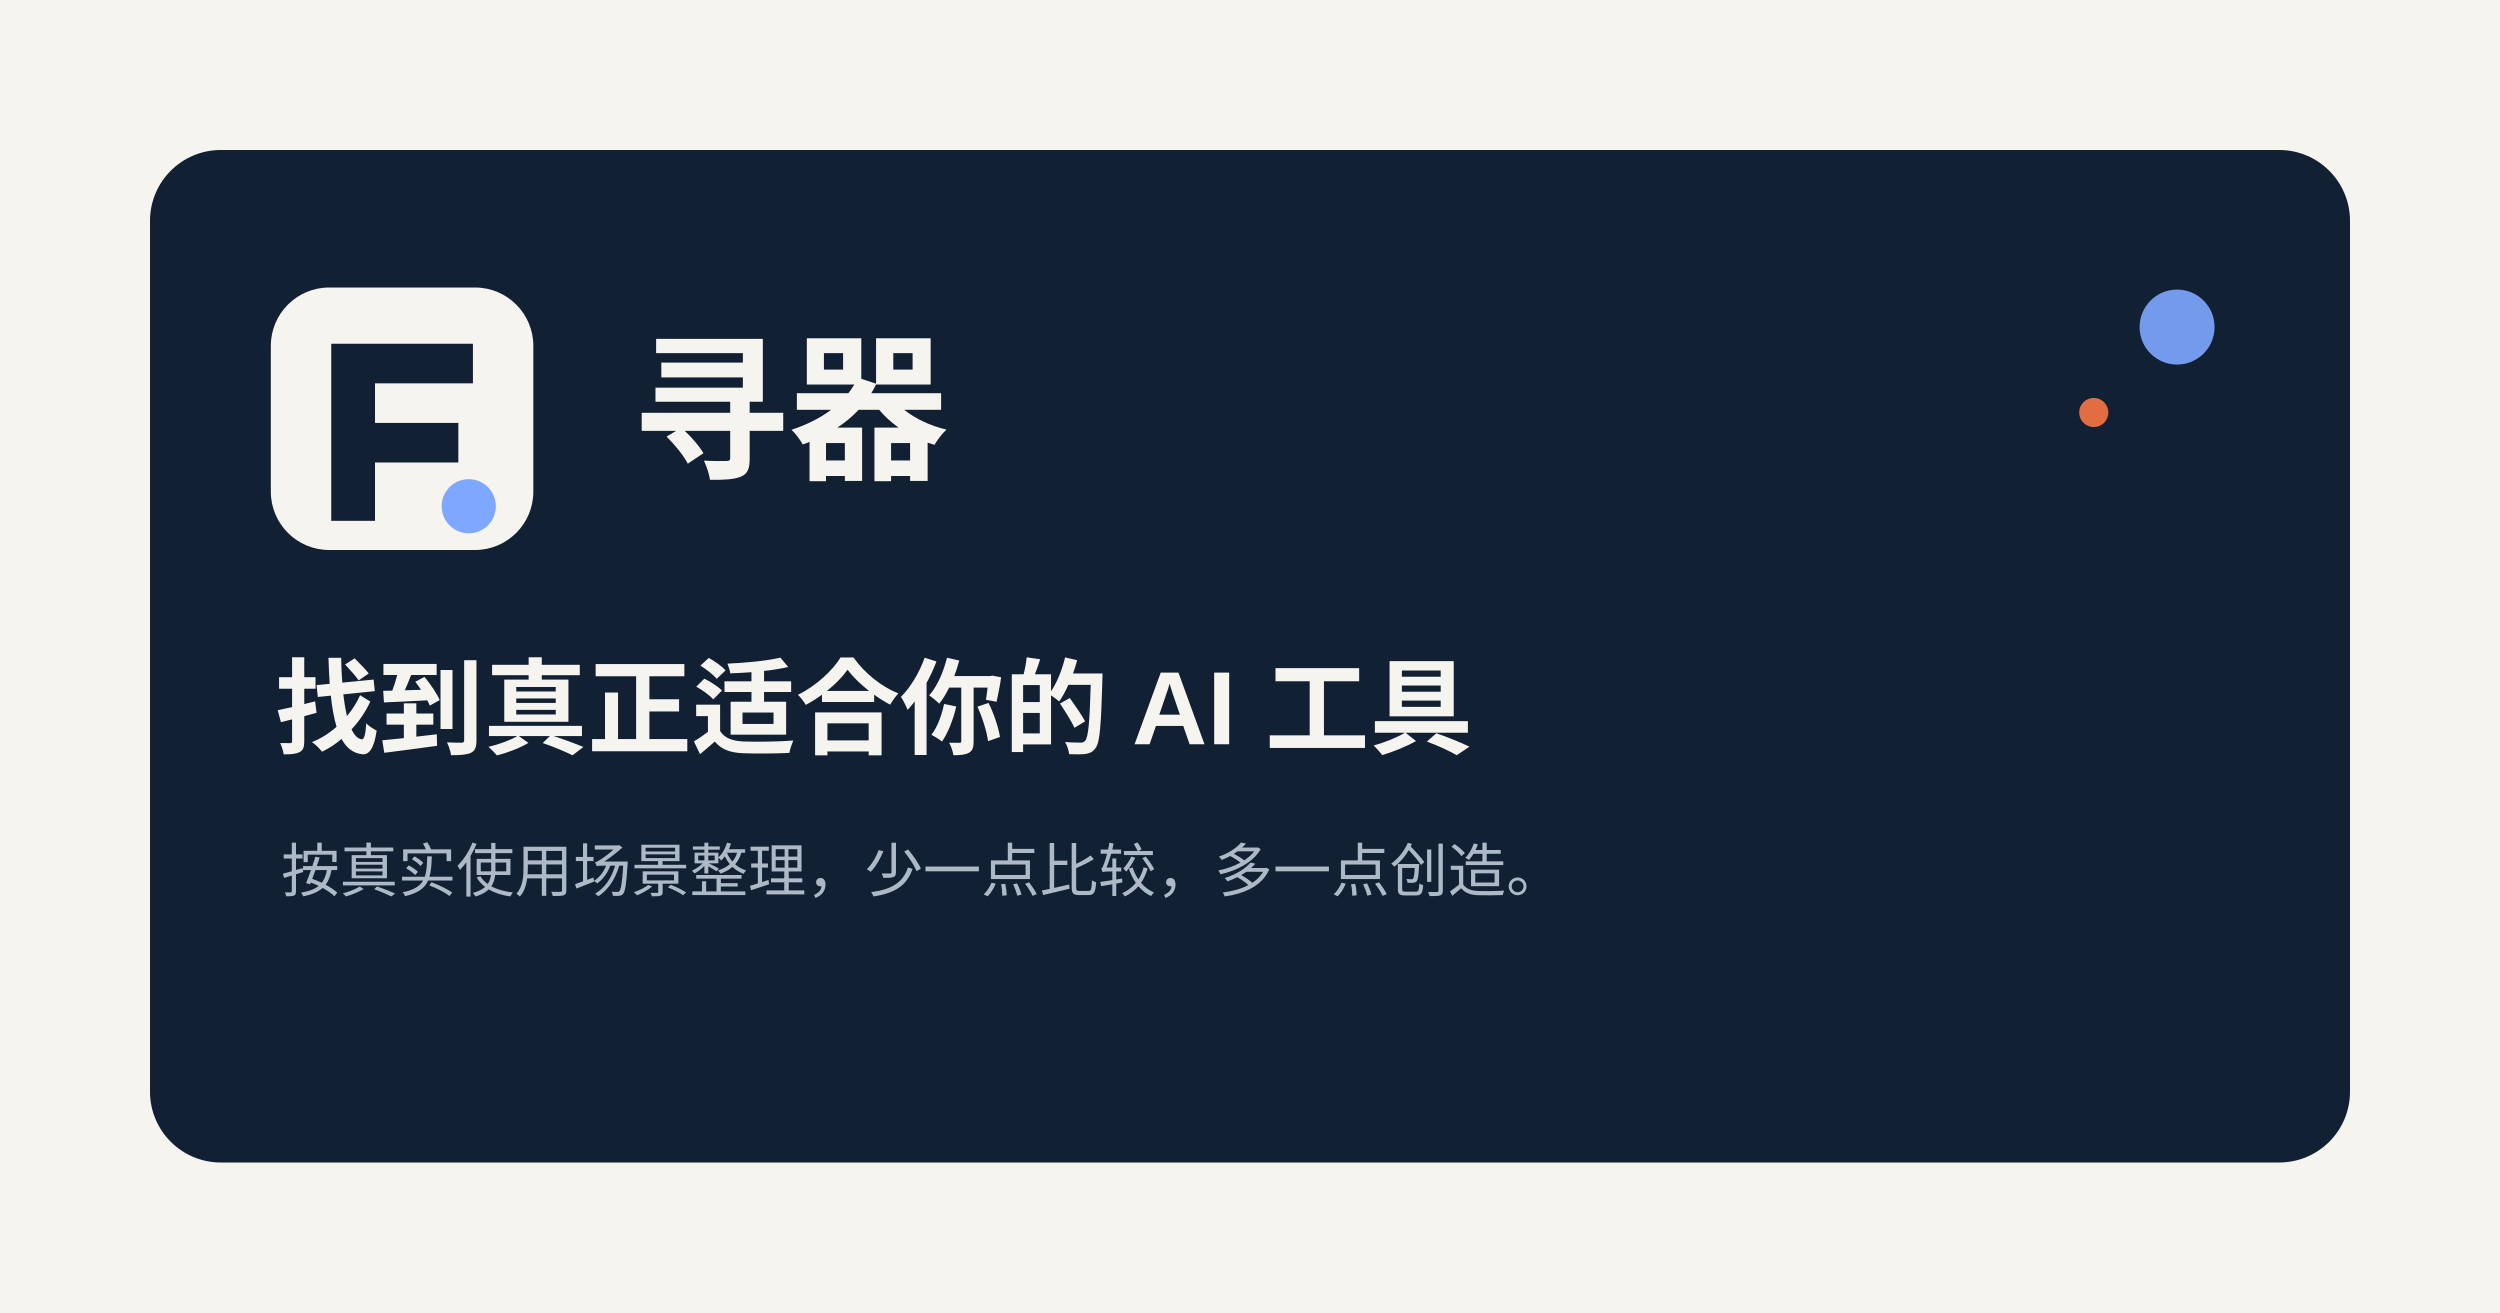
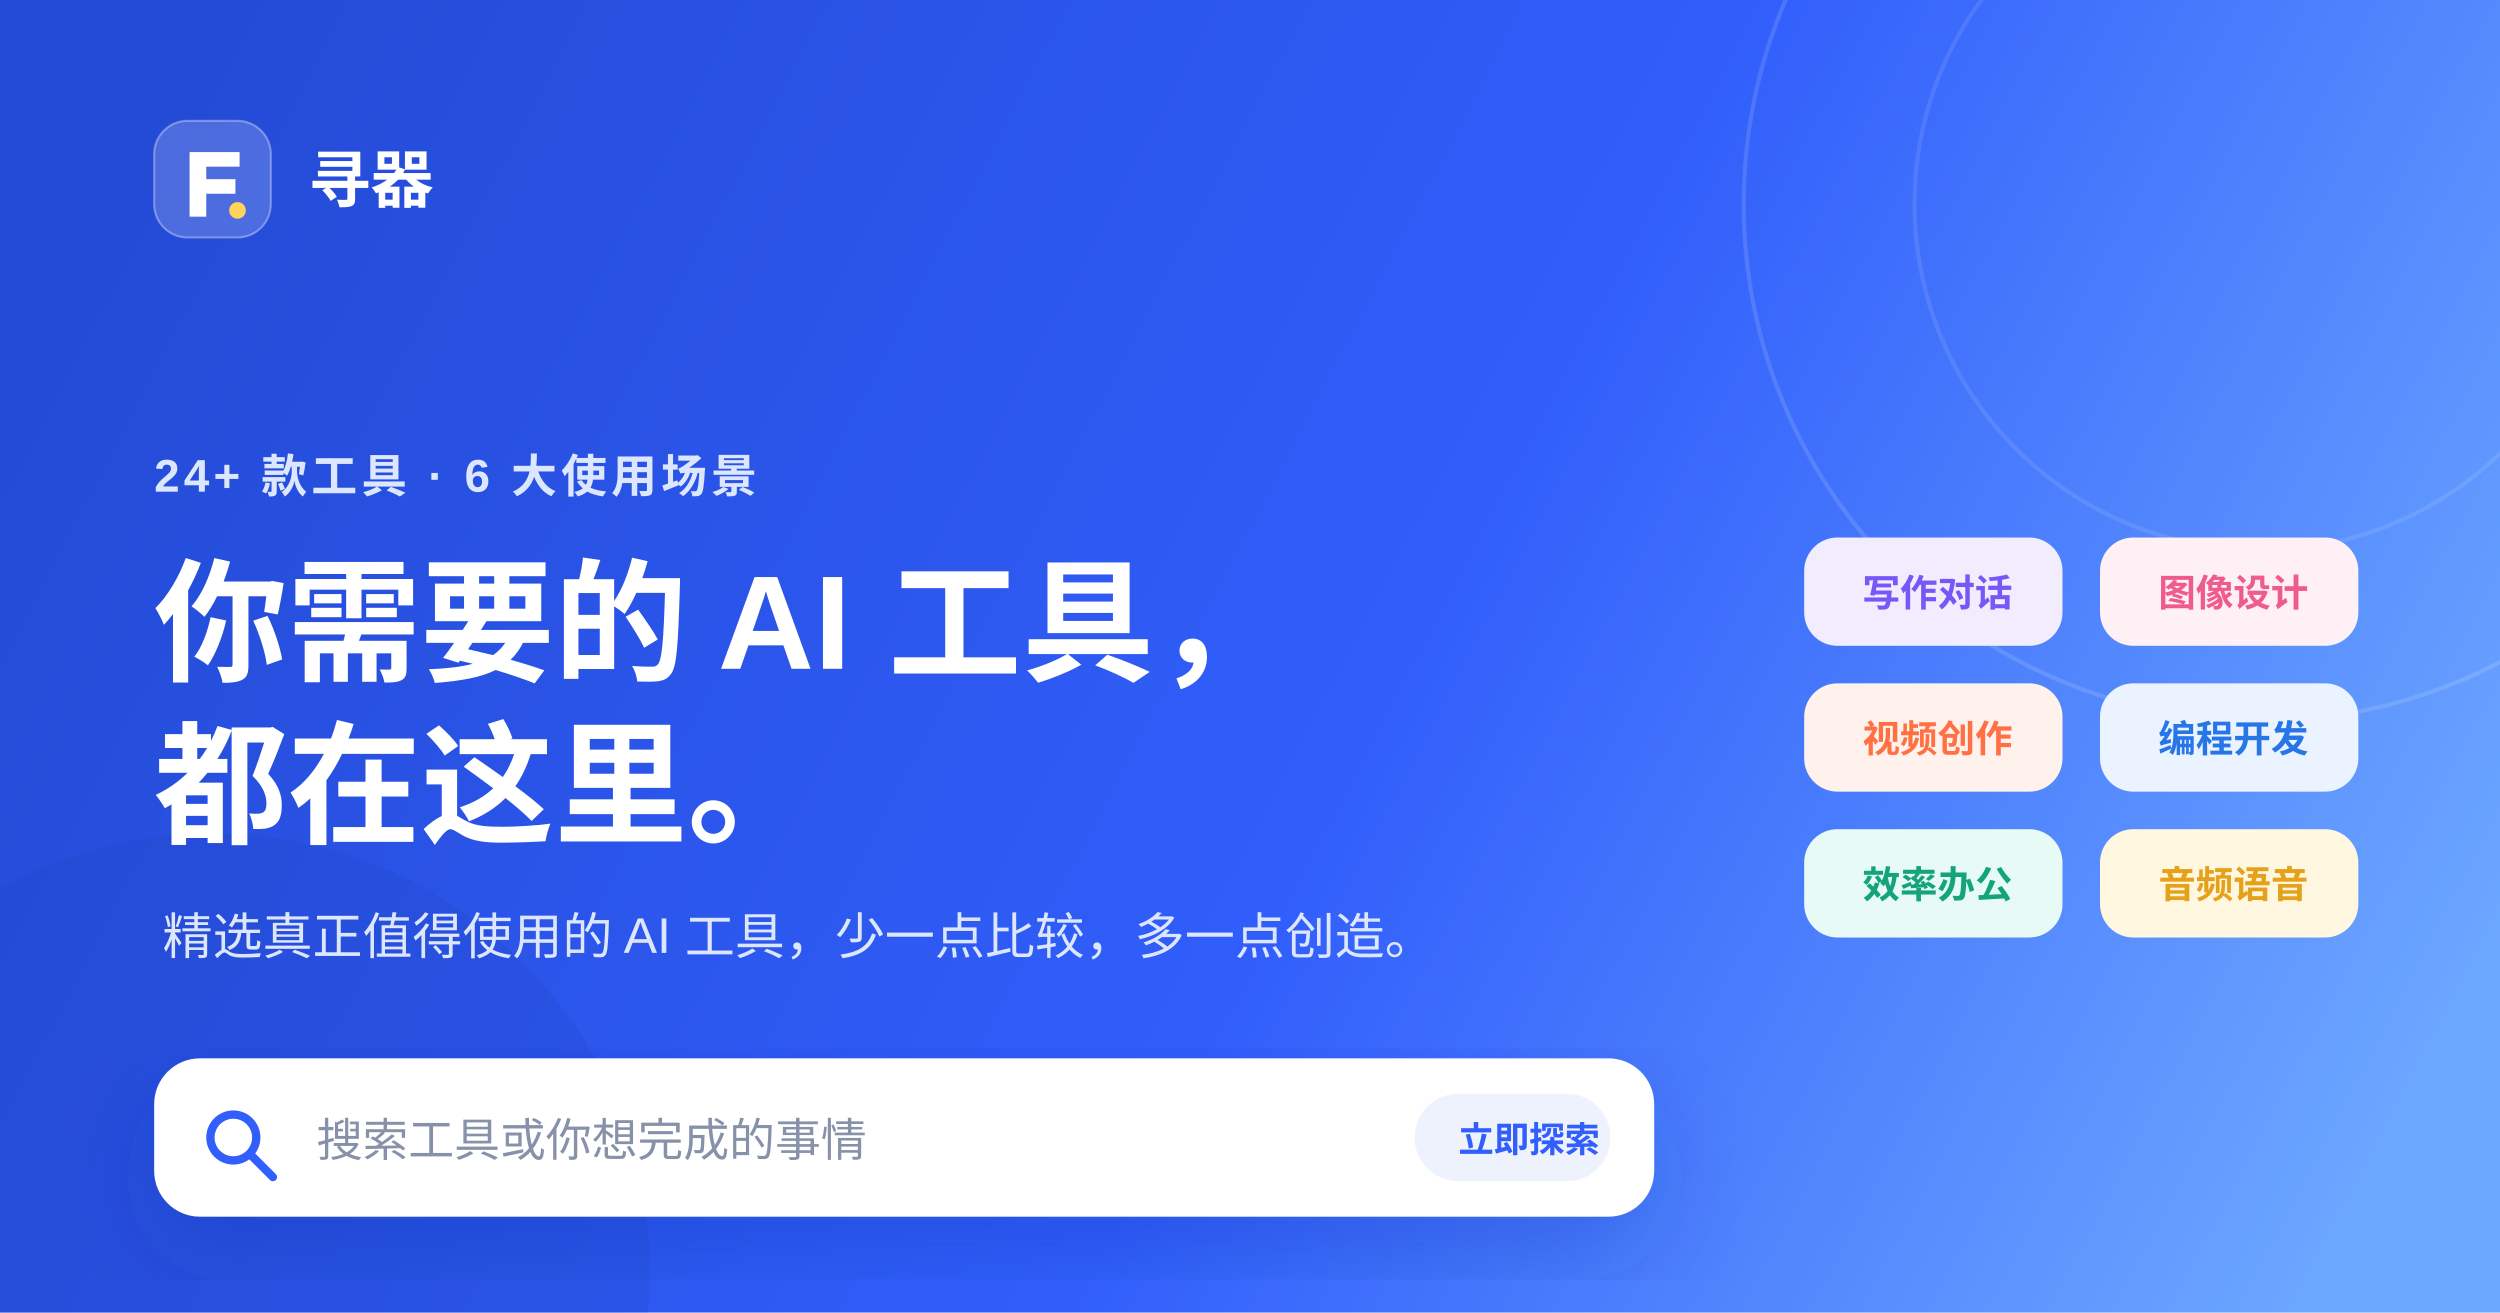
<svg xmlns="http://www.w3.org/2000/svg" viewBox="0 0 1200 630" role="img" aria-labelledby="title desc">
-   <rect width="1200" height="630" fill="#f6f4ef" />
-   <rect x="72" y="72" width="1056" height="486" rx="34" fill="#122033" />
-   <rect x="130" y="138" width="126" height="126" rx="28" fill="#f6f4ef" />
-   <path d="M159 165h68v19h-47v19h40v19h-40v28h-21v-85Z" fill="#122033" />
-   <circle cx="225" cy="243" r="13" fill="#7ea8ff" />
-   <text x="303" y="224" font-family="Arial, sans-serif" font-size="76" font-weight="800" fill="#f6f4ef">寻器</text>
-   <text x="132" y="358" font-family="Arial, sans-serif" font-size="50" font-weight="700" fill="#f6f4ef">找到真正适合你的 AI 工具</text>
-   <text x="135" y="428" font-family="Arial, sans-serif" font-size="28" fill="#aeb9c7">按真实使用场景整理，少一点比较，多一点创造。</text>
-   <circle cx="1045" cy="157" r="18" fill="#7ea8ff" opacity=".9" />
-   <circle cx="1005" cy="198" r="7" fill="#e36d42" />
+   <defs>
+     <linearGradient id="hero" x1="84" y1="48" x2="1128" y2="594" gradientUnits="userSpaceOnUse">
+       <stop stop-color="#244BD6" />
+       <stop offset="0.55" stop-color="#315EFB" />
+       <stop offset="1" stop-color="#6CA7FF" />
+     </linearGradient>
+     <filter id="shadow" x="-20%" y="-30%" width="140%" height="170%">
+       <feDropShadow dx="0" dy="18" stdDeviation="24" flood-color="#1739AC" flood-opacity="0.24" />
+     </filter>
+   </defs>
+   <rect width="1200" height="630" fill="url(#hero)" />
+   <circle cx="1085" cy="98" r="248" fill="none" stroke="#FFFFFF" stroke-opacity="0.13" stroke-width="2" />
+   <circle cx="1085" cy="98" r="166" fill="none" stroke="#FFFFFF" stroke-opacity="0.1" stroke-width="2" />
+   <circle cx="102" cy="610" r="210" fill="#1739AC" fill-opacity="0.13" />
+   <g transform="translate(74 58)">
+     <rect width="56" height="56" rx="16" fill="#FFFFFF" fill-opacity="0.18" stroke="#FFFFFF" stroke-opacity="0.34" />
+     <path d="M17 15h24v7H25v6h14v7H25v11h-8V15Z" fill="#FFFFFF" />
+     <circle cx="40" cy="43" r="4" fill="#FFD35C" />
+     <text x="74" y="39" font-family="Arial, 'Microsoft YaHei', sans-serif" font-size="30" font-weight="800" fill="#FFFFFF">寻器</text>
+   </g>
+   <text x="74" y="236" font-family="Arial, 'Microsoft YaHei', sans-serif" font-size="22" font-weight="700" letter-spacing="2" fill="#DCE7FF">24+ 款工具 · 6 大使用场景</text>
+   <text x="74" y="322" font-family="Arial, 'Microsoft YaHei', sans-serif" font-size="64" font-weight="800" fill="#FFFFFF">你需要的 AI 工具，</text>
+   <text x="74" y="400" font-family="Arial, 'Microsoft YaHei', sans-serif" font-size="64" font-weight="800" fill="#FFFFFF">都在这里。</text>
+   <text x="78" y="458" font-family="Arial, 'Microsoft YaHei', sans-serif" font-size="24" fill="#DCE7FF">精选真正值得使用的 AI 工具，少一点比较，多一点创造。</text>
+   <g filter="url(#shadow)" transform="translate(74 508)">
+     <rect width="720" height="76" rx="22" fill="#FFFFFF" />
+     <circle cx="38" cy="38" r="11" fill="none" stroke="#315EFB" stroke-width="4" />
+     <path d="m47 47 10 10" stroke="#315EFB" stroke-width="4" stroke-linecap="round" />
+     <text x="78" y="47" font-family="Arial, 'Microsoft YaHei', sans-serif" font-size="22" fill="#8792AA">搜索工具或你想完成的事情</text>
+     <rect x="605" y="17" width="94" height="42" rx="21" fill="#EEF2FC" />
+     <text x="626" y="45" font-family="Arial, 'Microsoft YaHei', sans-serif" font-size="17" font-weight="700" fill="#315EFB">立即探索</text>
+   </g>
+   <g transform="translate(866 258)" font-family="Arial, 'Microsoft YaHei', sans-serif" font-size="18" font-weight="700">
+     <rect width="124" height="52" rx="16" fill="#F1EDFF" />
+     <text x="28" y="33" fill="#7758F6">写作对话</text>
+     <rect x="142" width="124" height="52" rx="16" fill="#FFF0F5" />
+     <text x="170" y="33" fill="#F05B8D">图像设计</text>
+     <rect y="70" width="124" height="52" rx="16" fill="#FFF1EC" />
+     <text x="28" y="103" fill="#FF7043">视频创作</text>
+     <rect x="142" y="70" width="124" height="52" rx="16" fill="#EAF3FF" />
+     <text x="170" y="103" fill="#2676E8">编程开发</text>
+     <rect y="140" width="124" height="52" rx="16" fill="#E8FAF5" />
+     <text x="28" y="173" fill="#13A47B">效率办公</text>
+     <rect x="142" y="140" width="124" height="52" rx="16" fill="#FFF7DF" />
+     <text x="170" y="173" fill="#E5A11A">音频语音</text>
+   </g>
</svg>
